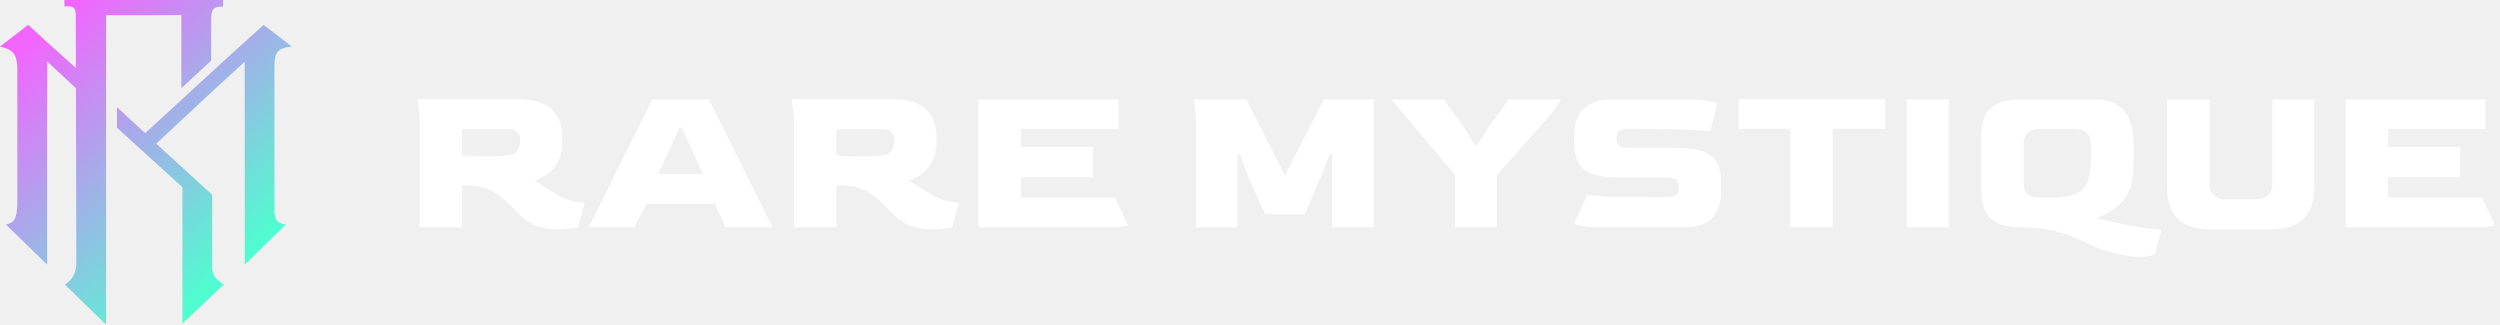
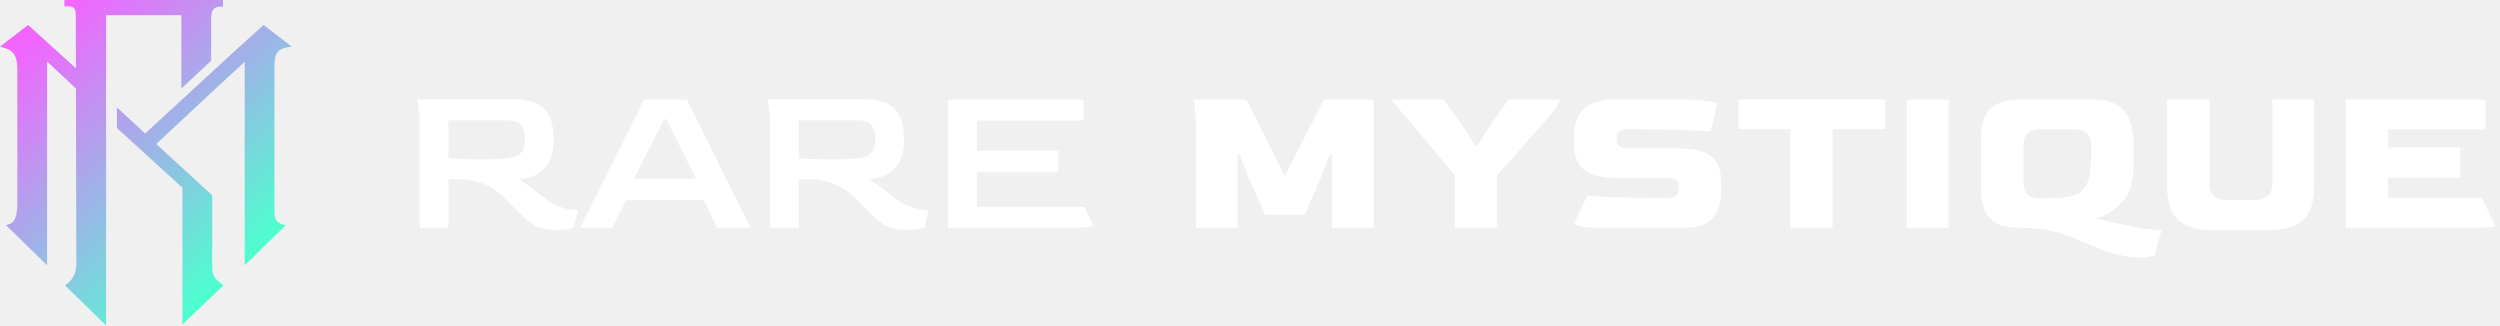
- <svg xmlns="http://www.w3.org/2000/svg" width="770" height="100" viewBox="0 0 770 100" fill="none">
-   <path d="M368.356 70.002V35.966L367.686 30.606H383.906L395.704 54.056L407.77 30.606H423.12V70.002H410.317V47.423H409.58L406.762 54.659L401.87 65.982H389.672L384.576 54.659L381.828 47.423H381.158V70.002H368.356ZM448.074 70.002V53.721L428.502 30.606H444.656L451.292 39.785L454.373 44.676H455.043L458.128 39.785L464.631 30.606H480.785L478.17 34.626L461.009 53.989V70.002H448.074ZM493.74 70.002C490.699 70.002 488.465 69.868 487.037 69.6C485.607 69.332 484.89 69.019 484.89 68.662L488.911 60.019C489.942 60.198 492.063 60.376 495.281 60.555C498.499 60.689 502.677 60.756 507.816 60.756H513.112C514.676 60.756 515.723 60.533 516.26 60.086C516.797 59.639 517.064 58.992 517.064 58.143V57.473C517.064 56.401 516.797 55.664 516.26 55.262C515.723 54.86 514.676 54.659 513.112 54.659H497.762C493.247 54.659 489.962 53.833 487.908 52.18C485.853 50.483 484.823 47.736 484.823 43.939V41.527C484.823 39.562 485.183 37.753 485.897 36.1C486.657 34.447 487.931 33.13 489.718 32.147C491.506 31.12 493.964 30.606 497.092 30.606H519.345C522.069 30.606 524.327 30.762 526.114 31.075C527.945 31.388 528.862 31.723 528.862 32.08L526.851 40.388C525.601 40.254 523.233 40.12 519.745 39.986C516.307 39.807 511.925 39.718 506.609 39.718L501.784 39.651C500.396 39.651 499.413 39.852 498.832 40.254C498.252 40.611 497.939 41.304 497.895 42.331V42.8C497.895 43.827 498.209 44.542 498.832 44.944C499.459 45.346 500.463 45.547 501.85 45.547H516.597C519.455 45.547 521.892 45.837 523.903 46.418C525.914 46.999 527.455 48.071 528.529 49.634C529.599 51.153 530.136 53.408 530.136 56.401V58.813C530.136 62.163 529.266 64.865 527.521 66.92C525.824 68.975 522.853 70.002 518.608 70.002H493.74ZM551.445 70.002V39.651H535.492V30.539H580.601V39.651H564.447V70.002H551.445ZM587.297 70.002V30.606H600.166V70.002H587.297ZM622.459 70.002C619.331 70.002 616.873 69.555 615.086 68.662C613.299 67.769 612.025 66.429 611.264 64.642C610.551 62.855 610.191 60.644 610.191 58.009V42.532C610.191 39.941 610.551 37.775 611.264 36.033C611.978 34.246 613.232 32.906 615.019 32.013C616.807 31.075 619.284 30.606 622.459 30.606H644.912C648.04 30.606 650.475 31.187 652.219 32.348C654.006 33.465 655.257 35.028 655.974 37.038C656.731 39.003 657.111 41.281 657.111 43.872V49.969C657.111 52.56 656.911 54.726 656.507 56.468C656.107 58.21 655.46 59.706 654.566 60.957C653.716 62.163 652.556 63.302 651.078 64.374C649.604 65.401 647.793 66.339 645.649 67.188C646.813 67.456 647.997 67.724 649.204 67.992C650.455 68.26 651.749 68.55 653.089 68.863C656.621 69.622 659.368 70.114 661.336 70.337C663.347 70.56 664.821 70.672 665.758 70.672L663.614 78.444C663.3 78.533 662.81 78.667 662.14 78.846C661.469 79.025 660.462 79.114 659.122 79.114C657.604 79.114 656.04 78.958 654.43 78.645C652.866 78.377 651.078 77.953 649.067 77.372C647.193 76.791 645.382 76.077 643.638 75.228C641.898 74.424 640.043 73.62 638.076 72.816C636.108 72.012 633.874 71.342 631.373 70.806C628.872 70.27 625.897 70.002 622.459 70.002ZM628.625 60.89H631.373C634.544 60.89 637.049 60.555 638.88 59.885C640.757 59.215 642.074 58.009 642.835 56.267C643.638 54.48 644.042 51.979 644.042 48.763V44.408C644.042 42.979 643.618 41.84 642.768 40.991C641.964 40.142 640.644 39.718 638.813 39.718H628.625C626.704 39.718 625.317 40.12 624.47 40.924C623.663 41.683 623.263 42.845 623.263 44.408V56.133C623.263 57.786 623.663 58.992 624.47 59.751C625.274 60.51 626.658 60.89 628.625 60.89ZM681.068 70.672C676.599 70.672 673.201 69.622 670.877 67.523C668.599 65.424 667.459 62.029 667.459 57.339V30.606H680.531V56.133C680.531 58.232 681.045 59.639 682.072 60.354C683.099 61.069 684.373 61.426 685.893 61.426H694.54C695.971 61.426 697.222 61.069 698.292 60.354C699.366 59.595 699.903 58.188 699.903 56.133V30.606H712.772V57.339C712.772 62.029 711.631 65.424 709.353 67.523C707.119 69.622 703.744 70.672 699.232 70.672H681.068ZM722.469 70.002V30.606H765.501V39.718H735.538V45.279H757.724V54.592H735.538V60.823H764.427L768.449 69.265C768.449 69.444 767.845 69.622 766.642 69.801C765.434 69.935 763.357 70.002 760.406 70.002H722.469Z" fill="white" />
-   <path d="M172.084 70.672C170.296 70.672 168.308 70.404 166.118 69.868C163.929 69.287 161.761 67.903 159.616 65.714L156.801 62.9C155.461 61.56 154.165 60.466 152.914 59.617C151.707 58.768 150.322 58.143 148.758 57.741C147.194 57.294 145.228 57.071 142.859 57.071H142.323V70.002H129.252V35.966L128.582 30.539H159.616C162.476 30.539 164.778 30.896 166.52 31.611C168.308 32.281 169.671 33.197 170.609 34.358C171.592 35.475 172.263 36.748 172.62 38.177C172.978 39.606 173.156 41.058 173.156 42.532V43.805C173.156 46.485 172.464 48.897 171.078 51.041C169.738 53.14 167.593 54.637 164.644 55.53C165.761 56.2 166.811 56.892 167.794 57.607C168.822 58.277 169.984 58.992 171.28 59.751C172.754 60.6 174.117 61.225 175.368 61.627C176.664 61.984 177.737 62.208 178.586 62.297C179.435 62.386 179.926 62.431 180.06 62.431L178.049 70.002C177.513 70.136 176.687 70.27 175.569 70.404C174.497 70.583 173.335 70.672 172.084 70.672ZM150.098 48.16C151.216 48.16 152.288 48.138 153.316 48.093C154.388 48.048 155.349 47.981 156.198 47.892C157.717 47.713 158.745 47.244 159.281 46.485C159.862 45.681 160.153 44.721 160.153 43.604V42.867C160.153 41.884 159.862 41.125 159.281 40.589C158.745 40.053 157.74 39.785 156.265 39.785H142.323V47.892C143.44 47.937 144.669 48.004 146.01 48.093C147.35 48.138 148.713 48.16 150.098 48.16ZM181.294 70.002L200.933 30.606H218.361L237.933 70.002H223.522L220.237 62.833H199.056L195.37 70.002H181.294ZM202.743 53.587H216.484L209.982 39.316H209.312L202.743 53.587ZM287.355 70.672C285.568 70.672 283.579 70.404 281.39 69.868C279.2 69.287 277.033 67.903 274.888 65.714L272.073 62.9C270.732 61.56 269.436 60.466 268.185 59.617C266.979 58.768 265.593 58.143 264.029 57.741C262.465 57.294 260.499 57.071 258.131 57.071H257.595V70.002H244.524V35.966L243.854 30.539H274.888C277.748 30.539 280.049 30.896 281.792 31.611C283.579 32.281 284.942 33.197 285.881 34.358C286.864 35.475 287.534 36.748 287.892 38.177C288.249 39.606 288.428 41.058 288.428 42.532V43.805C288.428 46.485 287.735 48.897 286.35 51.041C285.009 53.14 282.865 54.637 279.915 55.53C281.032 56.2 282.082 56.892 283.066 57.607C284.093 58.277 285.255 58.992 286.551 59.751C288.026 60.6 289.389 61.225 290.64 61.627C291.936 61.984 293.008 62.208 293.857 62.297C294.706 62.386 295.198 62.431 295.332 62.431L293.321 70.002C292.785 70.136 291.958 70.27 290.841 70.404C289.768 70.583 288.607 70.672 287.355 70.672ZM265.37 48.16C266.487 48.16 267.56 48.138 268.587 48.093C269.66 48.048 270.621 47.981 271.47 47.892C272.989 47.713 274.017 47.244 274.553 46.485C275.134 45.681 275.424 44.721 275.424 43.604V42.867C275.424 41.884 275.134 41.125 274.553 40.589C274.017 40.053 273.011 39.785 271.537 39.785H257.595V47.892C258.712 47.937 259.941 48.004 261.281 48.093C262.622 48.138 263.985 48.16 265.37 48.16ZM301.391 70.002V30.606H344.425V39.718H314.462V45.279H336.649V54.592H314.462V60.823H343.352L347.373 69.265C347.373 69.444 346.77 69.622 345.563 69.801C344.355 69.935 342.278 70.002 339.33 70.002H301.391Z" fill="white" />
-   <path fill-rule="evenodd" clip-rule="evenodd" d="M32.681 0H19.842V2C22.634 1.703 23.309 2.399 23.343 4.667L23.379 20.947L16.007 14.331L8.67 7.664L0 14.331C3.872 15.273 5.104 16.447 5.336 20.664V62.831C5.196 67.469 4.289 68.621 1.834 69.164L14.506 81.497V18.904L23.392 27.192L23.51 81.667C23.169 84.513 22.385 85.996 20.009 87.667L32.681 100V4.667H55.857V27.167L65.028 18.667V5.5C65.13 2.662 66.026 1.939 68.696 2.063V0H32.681ZM65.195 28.331L75.366 18.997V81.497L88.038 69.164C85.28 68.71 84.421 67.724 84.536 63.831V20.164C84.572 16.167 85.526 14.762 89.872 14.331L81.202 7.664L70.864 16.997L44.711 41.015L44.519 40.833L36.016 33V39.333L56.191 57.667V99.667L68.863 87.667L68.771 87.597C66.526 85.895 65.292 84.96 65.362 82V60L48.117 44.241L65.195 28.331Z" fill="url(#paint0_linear_2735_1968)" />
+ <svg xmlns="http://www.w3.org/2000/svg" width="768" height="100" viewBox="0 0 768 100" fill="none">
+   <path d="M367.399 70.002V35.966L366.73 30.606H382.909L394.676 54.056L406.71 30.606H422.021V70.002H409.252V47.423H408.516L405.706 54.659L400.826 65.982H388.66L383.577 54.659L380.837 47.423H380.168V70.002H367.399ZM446.91 70.002V53.721L427.389 30.606H443.501L450.12 39.785L453.193 44.676H453.861L456.938 39.785L463.424 30.606H479.536L476.928 34.626L459.812 53.989V70.002H446.91ZM492.458 70.002C489.424 70.002 487.196 69.868 485.772 69.6C484.345 69.332 483.63 69.019 483.63 68.662L487.641 60.019C488.669 60.198 490.785 60.376 493.994 60.555C497.204 60.689 501.372 60.756 506.497 60.756H511.779C513.339 60.756 514.383 60.533 514.919 60.086C515.454 59.639 515.721 58.992 515.721 58.143V57.473C515.721 56.401 515.454 55.664 514.919 55.262C514.383 54.86 513.339 54.659 511.779 54.659H496.469C491.965 54.659 488.689 53.833 486.64 52.18C484.591 50.483 483.564 47.736 483.564 43.939V41.527C483.564 39.562 483.923 37.753 484.635 36.1C485.393 34.447 486.664 33.13 488.446 32.147C490.229 31.12 492.681 30.606 495.8 30.606H517.996C520.713 30.606 522.965 30.762 524.748 31.075C526.574 31.388 527.488 31.723 527.488 32.08L525.483 40.388C524.235 40.254 521.874 40.12 518.395 39.986C514.965 39.807 510.595 39.718 505.293 39.718L500.48 39.651C499.097 39.651 498.115 39.852 497.537 40.254C496.958 40.611 496.645 41.304 496.602 42.331V42.8C496.602 43.827 496.915 44.542 497.537 44.944C498.162 45.346 499.163 45.547 500.547 45.547H515.255C518.105 45.547 520.537 45.837 522.542 46.418C524.548 46.999 526.085 48.071 527.156 49.634C528.223 51.153 528.759 53.408 528.759 56.401V58.813C528.759 62.163 527.891 64.865 526.151 66.92C524.458 68.975 521.495 70.002 517.261 70.002H492.458ZM550.013 70.002V39.651H534.101V30.539H579.093V39.651H562.981V70.002H550.013ZM585.772 70.002V30.606H598.607V70.002H585.772ZM620.842 70.002C617.722 70.002 615.271 69.555 613.488 68.662C611.706 67.769 610.435 66.429 609.677 64.642C608.965 62.855 608.606 60.644 608.606 58.009V42.532C608.606 39.941 608.965 37.775 609.677 36.033C610.388 34.246 611.639 32.906 613.422 32.013C615.205 31.075 617.676 30.606 620.842 30.606H643.237C646.357 30.606 648.785 31.187 650.525 32.348C652.307 33.465 653.555 35.028 654.27 37.038C655.025 39.003 655.404 41.281 655.404 43.872V49.969C655.404 52.56 655.205 54.726 654.802 56.468C654.403 58.21 653.758 59.706 652.866 60.957C652.018 62.163 650.861 63.302 649.387 64.374C647.917 65.401 646.111 66.339 643.972 67.188C645.133 67.456 646.314 67.724 647.518 67.992C648.765 68.26 650.056 68.55 651.393 68.863C654.915 69.622 657.656 70.114 659.618 70.337C661.624 70.56 663.094 70.672 664.029 70.672L661.89 78.444C661.577 78.533 661.088 78.667 660.42 78.846C659.751 79.025 658.747 79.114 657.41 79.114C655.896 79.114 654.336 78.958 652.73 78.645C651.17 78.377 649.387 77.953 647.381 77.372C645.512 76.791 643.706 76.077 641.967 75.228C640.23 74.424 638.381 73.62 636.419 72.816C634.456 72.012 632.228 71.342 629.733 70.806C627.239 70.27 624.272 70.002 620.842 70.002ZM626.992 60.89H629.733C632.896 60.89 635.394 60.555 637.22 59.885C639.093 59.215 640.407 58.009 641.165 56.267C641.967 54.48 642.369 51.979 642.369 48.763V44.408C642.369 42.979 641.947 41.84 641.098 40.991C640.297 40.142 638.98 39.718 637.154 39.718H626.992C625.077 39.718 623.693 40.12 622.848 40.924C622.043 41.683 621.644 42.845 621.644 44.408V56.133C621.644 57.786 622.043 58.992 622.848 59.751C623.65 60.51 625.03 60.89 626.992 60.89ZM679.299 70.672C674.842 70.672 671.453 69.622 669.134 67.523C666.863 65.424 665.725 62.029 665.725 57.339V30.606H678.763V56.133C678.763 58.232 679.276 59.639 680.3 60.354C681.324 61.069 682.595 61.426 684.112 61.426H692.736C694.163 61.426 695.411 61.069 696.478 60.354C697.549 59.595 698.085 58.188 698.085 56.133V30.606H710.92V57.339C710.92 62.029 709.783 65.424 707.511 67.523C705.282 69.622 701.916 70.672 697.416 70.672H679.299ZM720.593 70.002V30.606H763.513V39.718H733.628V45.279H755.756V54.592H733.628V60.823H762.442L766.453 69.265C766.453 69.444 765.851 69.622 764.65 69.801C763.446 69.935 761.374 70.002 758.43 70.002H720.593Z" fill="white" />
+   <path d="M170.968 70.672C169.186 70.672 167.425 70.404 165.687 69.868C163.993 69.287 162.054 67.903 159.87 65.714L155.057 60.89C153.096 58.88 150.934 57.406 148.572 56.468C146.254 55.53 143.335 55.061 139.814 55.061H137.741V70.002H128.917V35.966L128.248 30.539H157.865C160.717 30.539 162.946 30.919 164.55 31.678C166.199 32.437 167.403 33.442 168.16 34.693C168.963 35.899 169.475 37.194 169.698 38.579C169.921 39.964 170.032 41.281 170.032 42.532V43.805C170.032 44.788 169.899 45.882 169.631 47.088C169.364 48.294 168.851 49.478 168.094 50.639C167.336 51.8 166.244 52.783 164.818 53.587C163.436 54.391 161.609 54.86 159.336 54.994C159.915 55.307 160.65 55.798 161.542 56.468C162.433 57.093 163.347 57.786 164.283 58.545C165.263 59.304 166.155 59.997 166.957 60.622C167.759 61.247 168.383 61.694 168.829 61.962C170.434 62.9 171.86 63.548 173.108 63.905C174.356 64.262 175.381 64.463 176.183 64.508C176.985 64.553 177.453 64.575 177.587 64.575L176.25 70.002C175.849 70.136 175.18 70.27 174.244 70.404C173.308 70.583 172.216 70.672 170.968 70.672ZM147.77 48.964C149.463 48.964 150.979 48.942 152.316 48.897C153.653 48.808 154.856 48.718 155.926 48.629C157.887 48.406 159.246 47.87 160.004 47.021C160.806 46.128 161.208 44.989 161.208 43.604V42.063C161.208 40.634 160.829 39.428 160.071 38.445C159.313 37.462 157.954 36.971 155.993 36.971H137.741V48.629C139.703 48.763 141.508 48.852 143.157 48.897C144.806 48.942 146.343 48.964 147.77 48.964ZM178.264 70.002L197.852 30.606H211.023L230.544 70.002H220.249L216.304 61.493H192.37L188.025 70.002H178.264ZM194.777 54.927H213.831L204.672 36.636H204.003L194.777 54.927ZM278.628 70.672C276.846 70.672 275.085 70.404 273.347 69.868C271.653 69.287 269.714 67.903 267.53 65.714L262.717 60.89C260.756 58.88 258.594 57.406 256.232 56.468C253.914 55.53 250.995 55.061 247.474 55.061H245.401V70.002H236.577V35.966L235.908 30.539H265.525C268.377 30.539 270.606 30.919 272.21 31.678C273.859 32.437 275.063 33.442 275.82 34.693C276.623 35.899 277.135 37.194 277.358 38.579C277.581 39.964 277.692 41.281 277.692 42.532V43.805C277.692 44.788 277.559 45.882 277.291 47.088C277.024 48.294 276.511 49.478 275.754 50.639C274.996 51.8 273.904 52.783 272.478 53.587C271.096 54.391 269.269 54.86 266.996 54.994C267.575 55.307 268.31 55.798 269.202 56.468C270.093 57.093 271.007 57.786 271.943 58.545C272.923 59.304 273.815 59.997 274.617 60.622C275.419 61.247 276.043 61.694 276.489 61.962C278.094 62.9 279.52 63.548 280.768 63.905C282.016 64.262 283.041 64.463 283.843 64.508C284.645 64.553 285.113 64.575 285.247 64.575L283.91 70.002C283.509 70.136 282.84 70.27 281.904 70.404C280.968 70.583 279.876 70.672 278.628 70.672ZM255.43 48.964C257.123 48.964 258.639 48.942 259.976 48.897C261.313 48.808 262.516 48.718 263.586 48.629C265.547 48.406 266.906 47.87 267.664 47.021C268.466 46.128 268.868 44.989 268.868 43.604V42.063C268.868 40.634 268.489 39.428 267.731 38.445C266.973 37.462 265.614 36.971 263.653 36.971H245.401V48.629C247.363 48.763 249.168 48.852 250.817 48.897C252.466 48.942 254.003 48.964 255.43 48.964ZM291.272 70.002V30.606H332.857V37.038H300.097V46.284H325.101V52.917H300.097V63.57H333.123L335.798 69.265C335.798 69.444 335.196 69.622 333.992 69.801C332.788 69.935 330.717 70.002 327.775 70.002H291.272Z" fill="white" />
+   <path fill-rule="evenodd" clip-rule="evenodd" d="M32.597 0H19.791V2C22.576 1.703 23.249 2.399 23.283 4.667L23.319 20.948L15.965 14.331L8.648 7.664L0 14.331C3.862 15.273 5.091 16.447 5.322 20.664V62.831C5.182 67.469 4.278 68.621 1.829 69.164L14.469 81.497V18.904L23.332 27.192L23.45 81.667C23.109 84.513 22.328 85.996 19.957 87.667L32.597 100V4.667H55.713V27.167L64.86 18.667V5.5C64.962 2.662 65.855 1.939 68.519 2.063V0H32.597ZM65.025 28.331L75.169 18.997V81.497L87.809 69.164C85.058 68.71 84.201 67.724 84.316 63.831V20.164C84.352 16.167 85.303 14.762 89.638 14.331L80.99 7.664L70.679 16.997L44.594 41.015L44.404 40.833L35.922 33V39.333L56.045 57.667V99.667L68.684 87.667L68.593 87.597C66.353 85.895 65.122 84.96 65.192 82V60L47.992 44.24L65.025 28.331Z" fill="url(#paint0_linear_2729_1940)" />
  <defs>
-     <linearGradient id="paint0_linear_2735_1968" x1="13" y1="9.5" x2="76.5" y2="80" gradientUnits="userSpaceOnUse">
+     <linearGradient id="paint0_linear_2729_1940" x1="12.966" y1="9.5" x2="76.483" y2="79.835" gradientUnits="userSpaceOnUse">
      <stop stop-color="#F265FF" />
      <stop offset="1" stop-color="#4DFFCF" />
    </linearGradient>
  </defs>
</svg>
